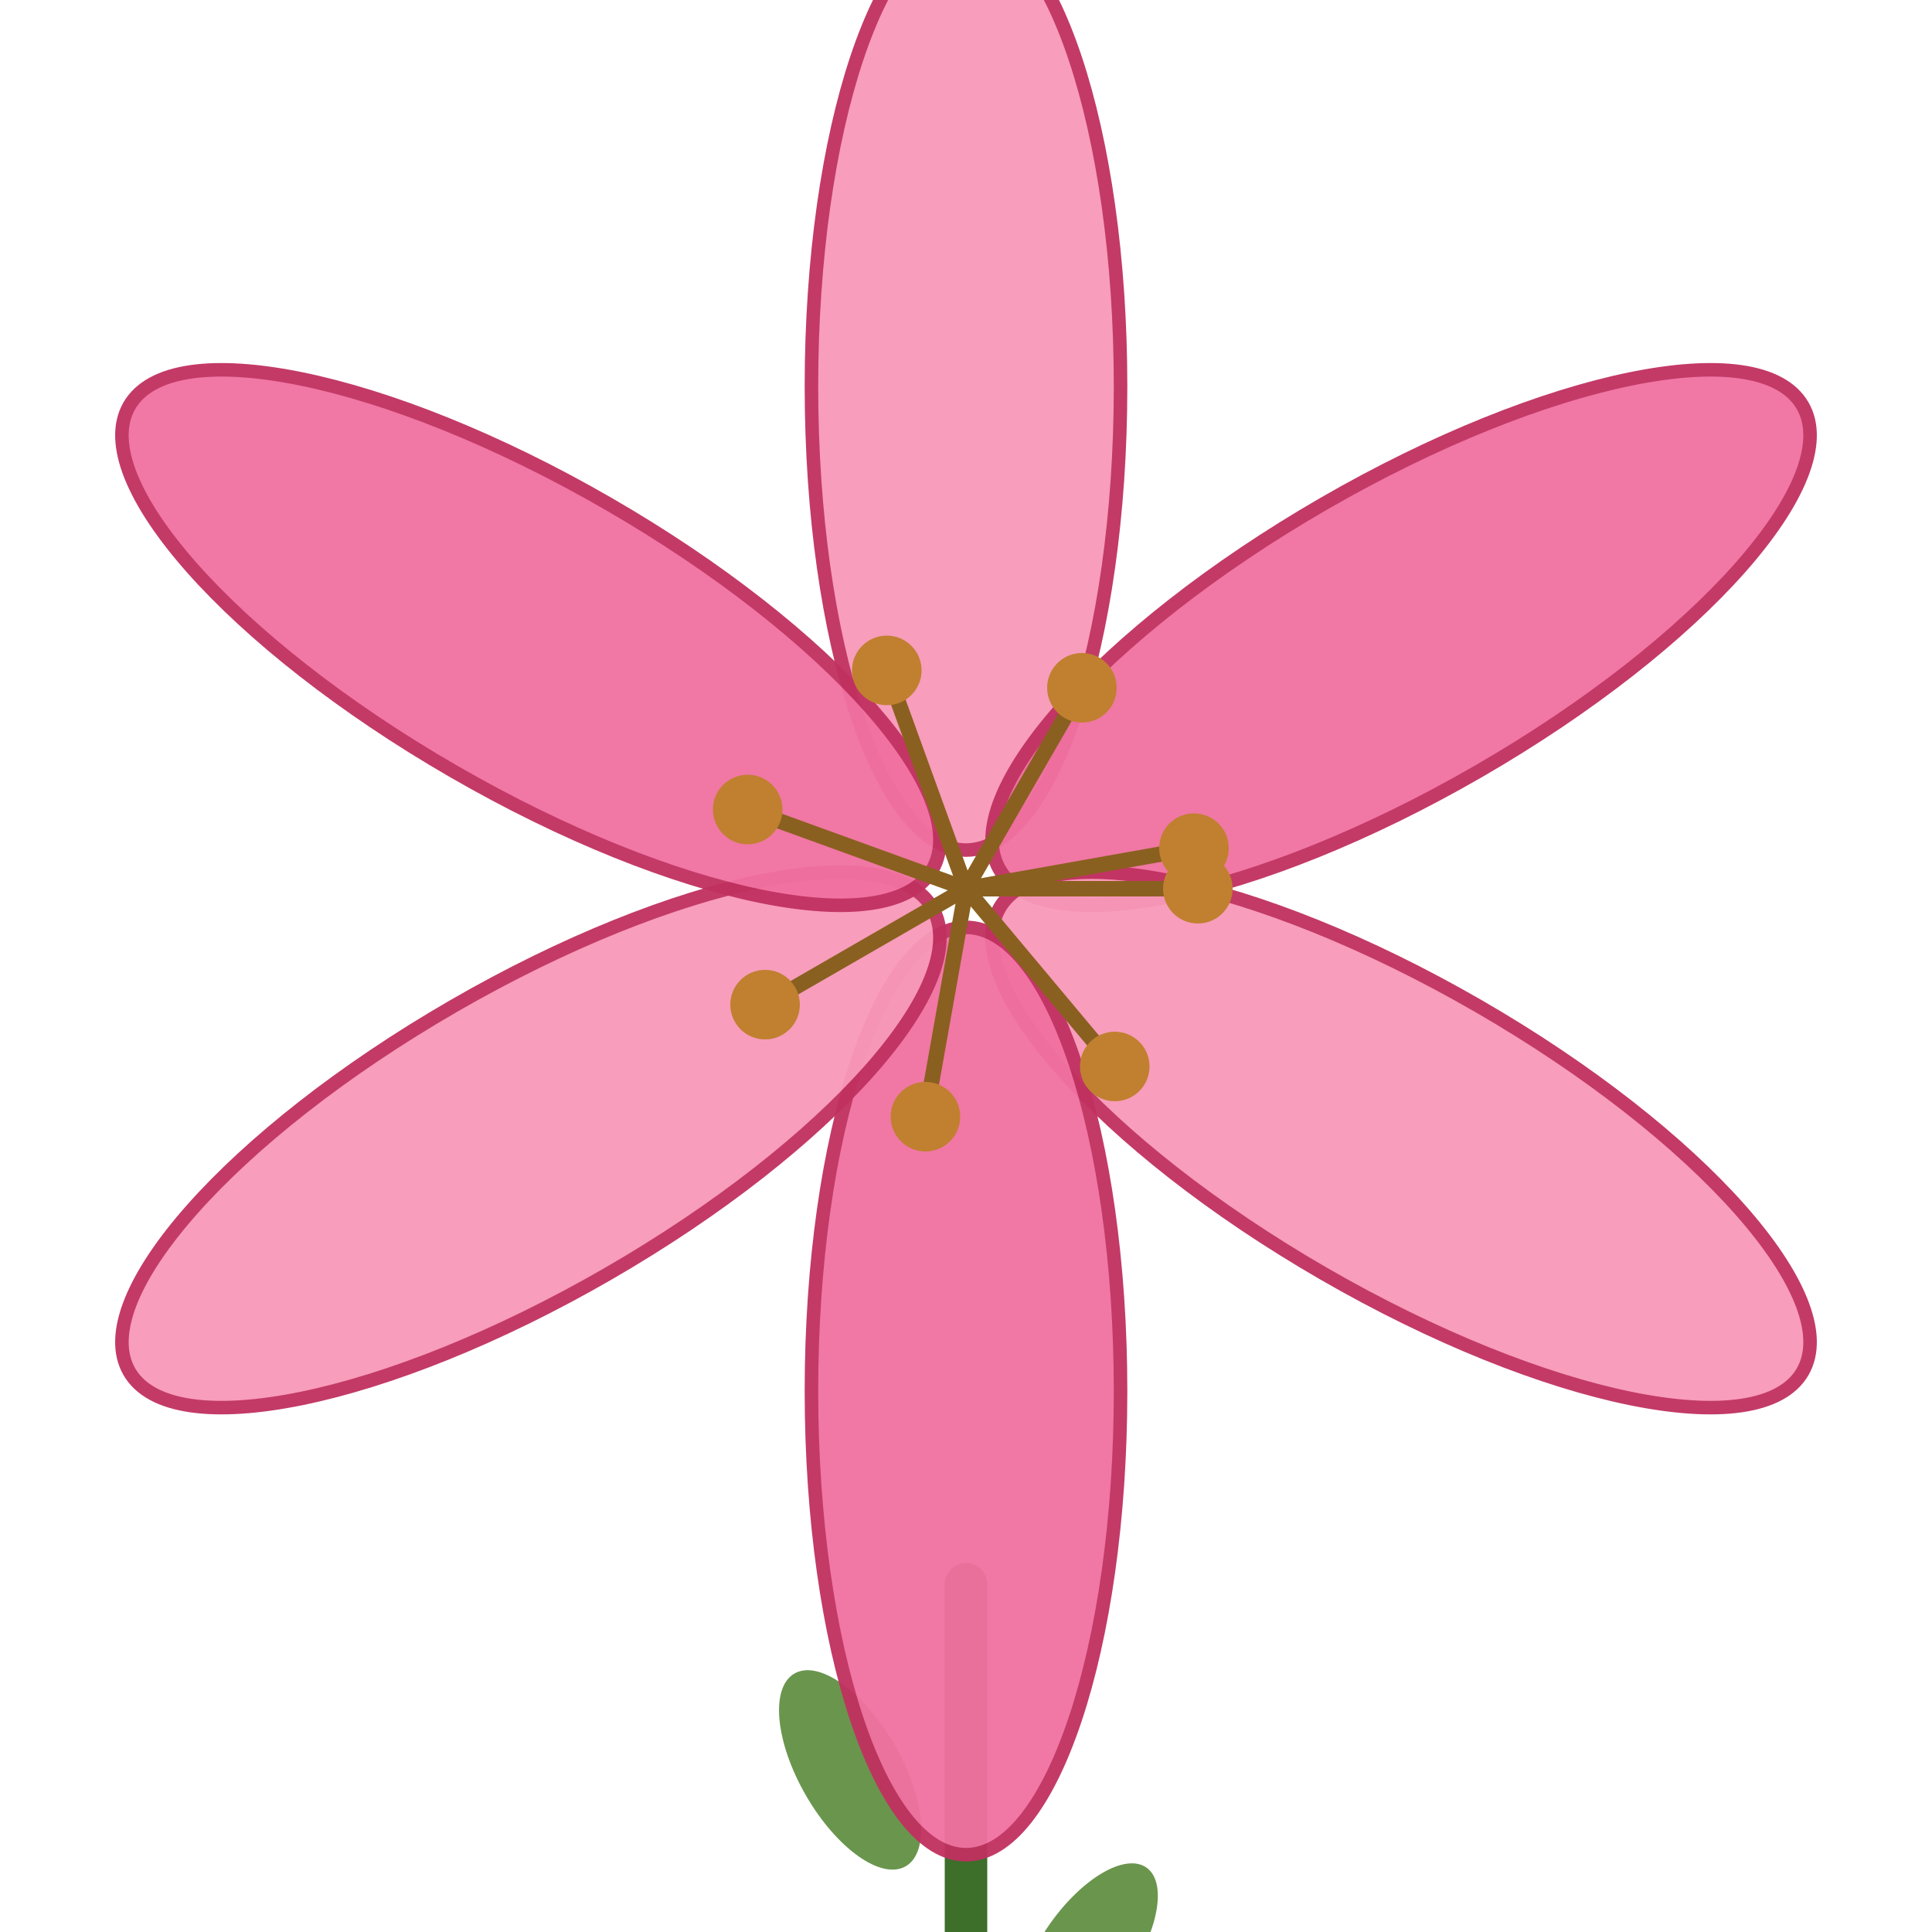
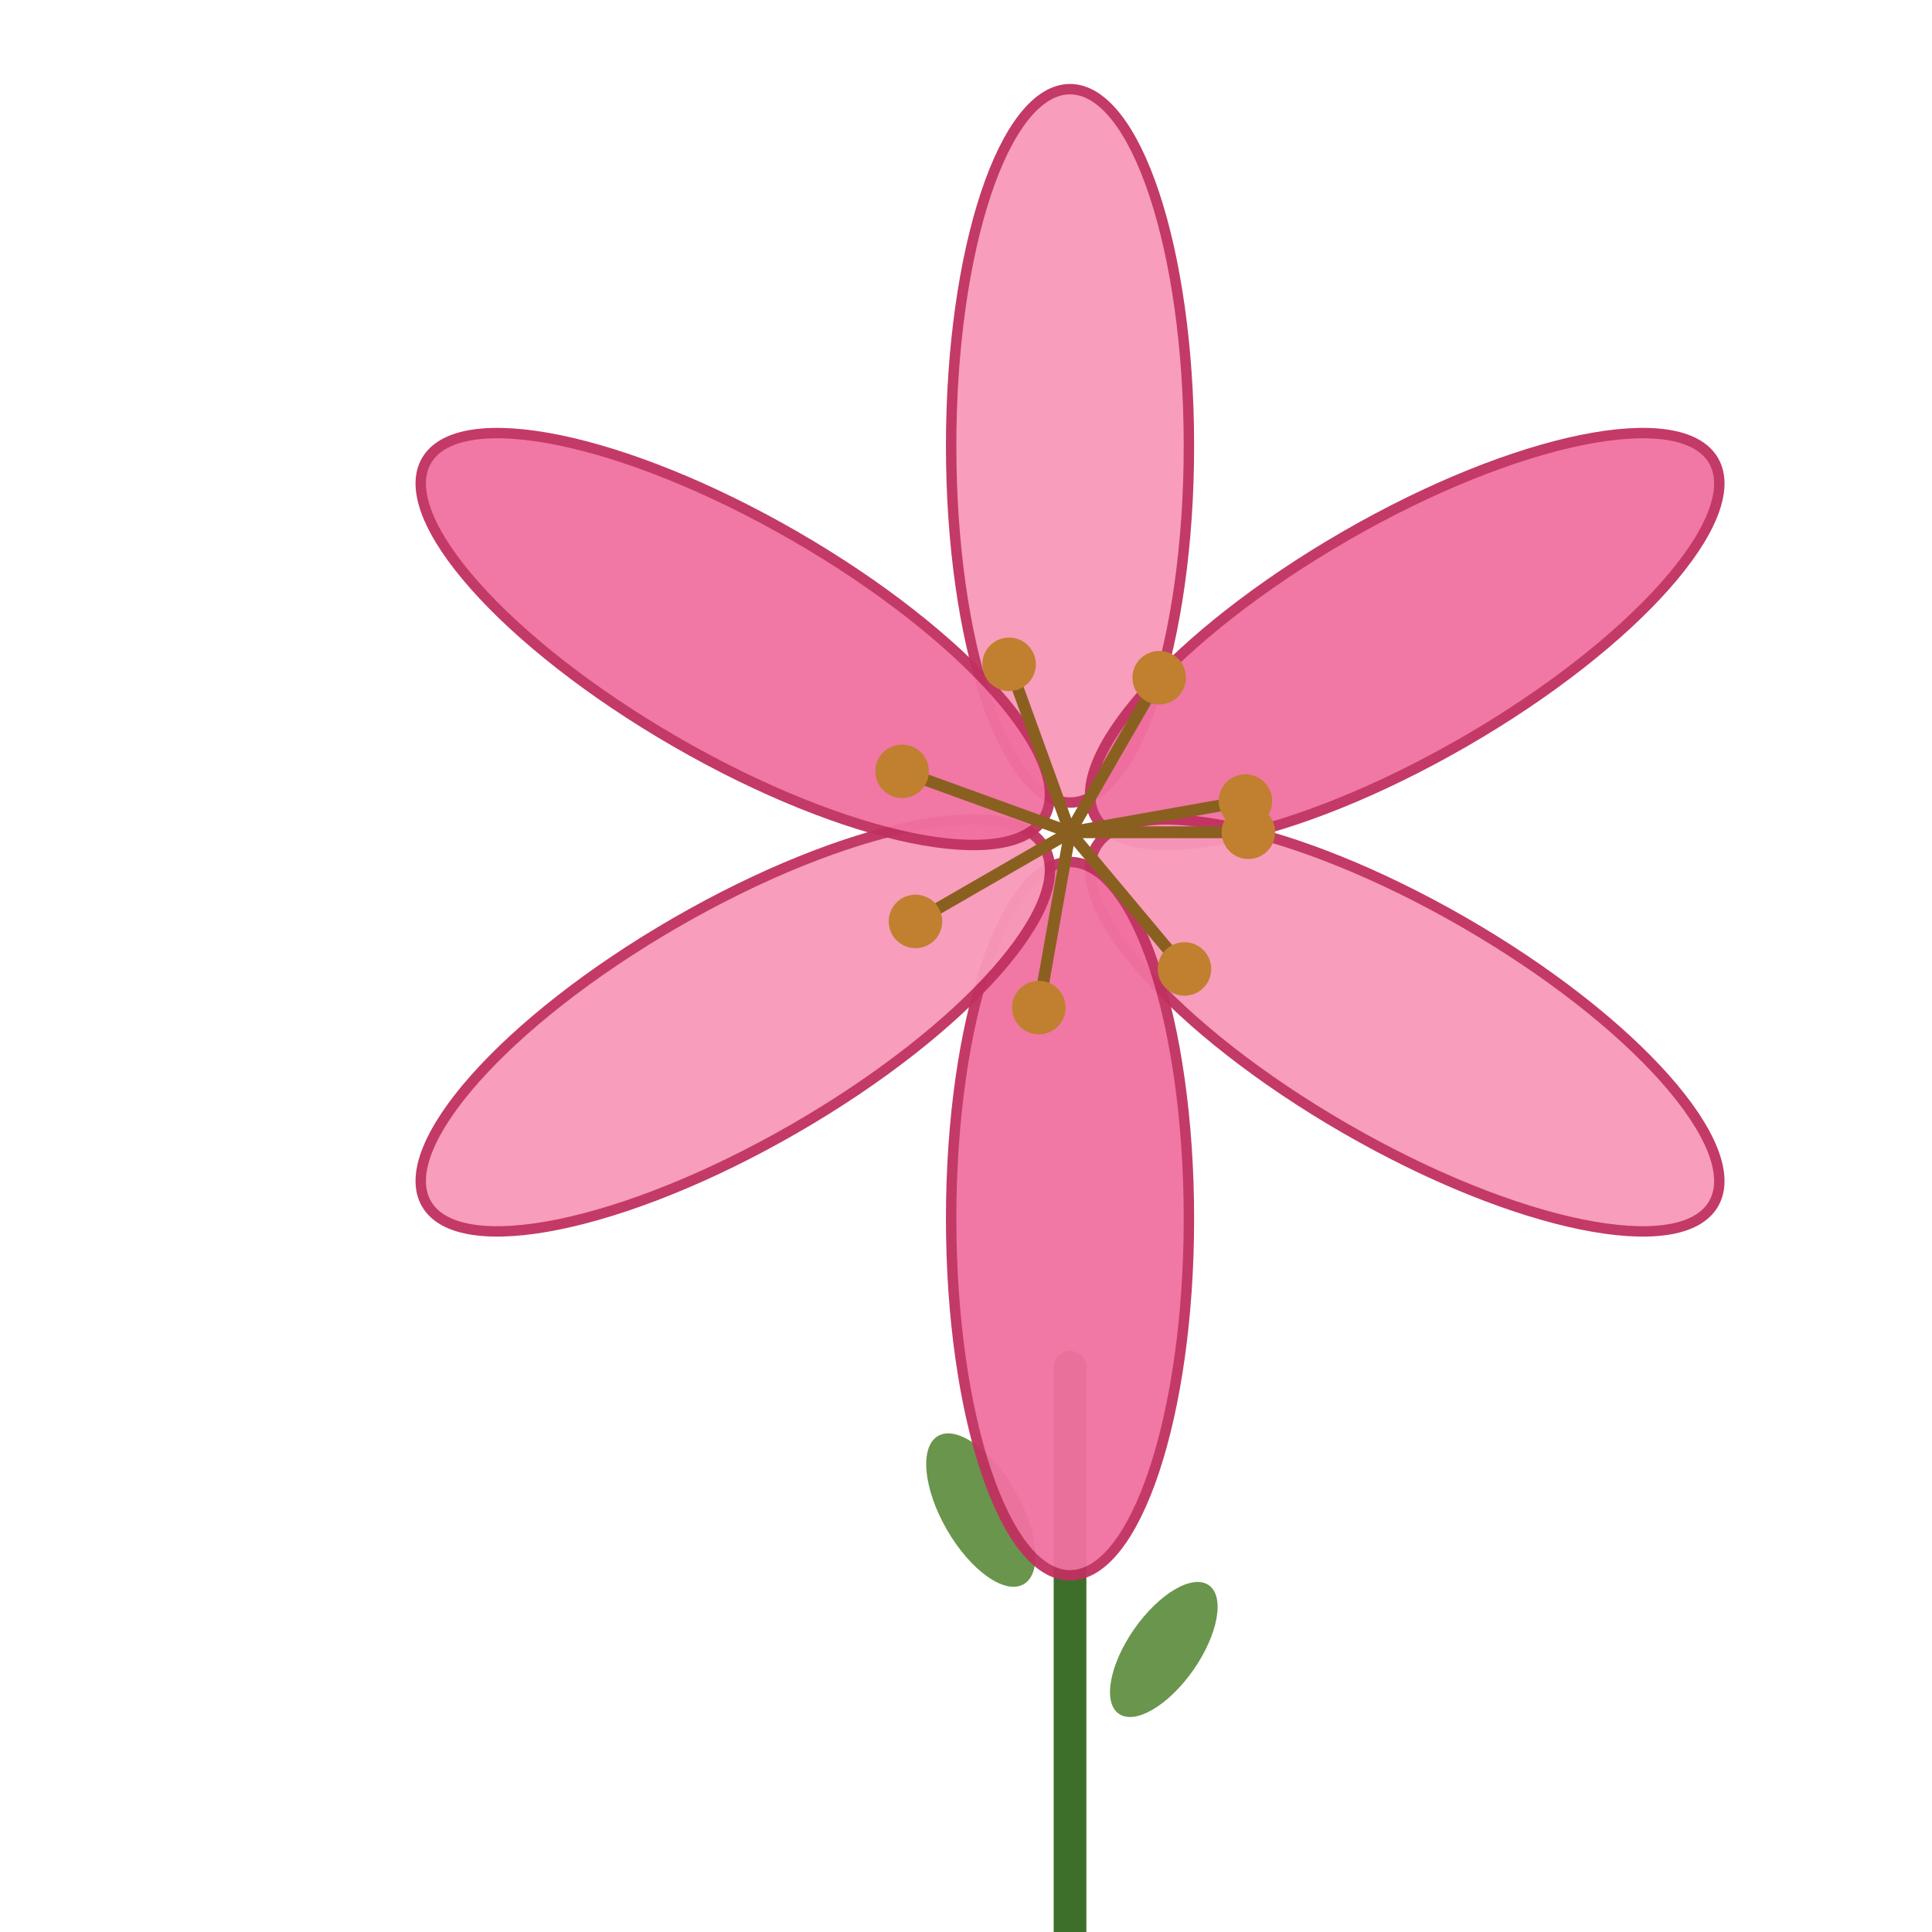
- <svg xmlns="http://www.w3.org/2000/svg" viewBox="0 0 100 100" width="100" height="100">
+ <svg xmlns="http://www.w3.org/2000/svg" viewBox="-2 -10 90 130" width="100" height="100">
  <line x1="50" y1="82" x2="50" y2="121" stroke="#3d6e2a" stroke-width="2.2" stroke-linecap="round" />
  <ellipse cx="44.00" cy="91.61" rx="2.64" ry="5.76" transform="rotate(-30.0 44.00 91.61)" fill="#5a8a3a" opacity="0.9" />
  <ellipse cx="56.31" cy="100.99" rx="2.42" ry="5.28" transform="rotate(35.0 56.31 100.99)" fill="#5a8a3a" opacity="0.9" />
  <ellipse cx="50.00" cy="20.00" rx="8" ry="24" transform="rotate(0.0 50.00 20.00)" fill="#f898b8" stroke="#c03060" stroke-width="0.7" opacity="0.95" />
  <ellipse cx="72.52" cy="33.00" rx="8" ry="24" transform="rotate(60.0 72.52 33.00)" fill="#f070a0" stroke="#c03060" stroke-width="0.7" opacity="0.95" />
  <ellipse cx="72.52" cy="59.00" rx="8" ry="24" transform="rotate(120.0 72.52 59.00)" fill="#f898b8" stroke="#c03060" stroke-width="0.7" opacity="0.95" />
  <ellipse cx="50.00" cy="72.00" rx="8" ry="24" transform="rotate(180.0 50.00 72.00)" fill="#f070a0" stroke="#c03060" stroke-width="0.7" opacity="0.95" />
  <ellipse cx="27.48" cy="59.00" rx="8" ry="24" transform="rotate(240.0 27.48 59.00)" fill="#f898b8" stroke="#c03060" stroke-width="0.7" opacity="0.95" />
  <ellipse cx="27.48" cy="33.00" rx="8" ry="24" transform="rotate(300.0 27.48 33.00)" fill="#f070a0" stroke="#c03060" stroke-width="0.7" opacity="0.95" />
  <line x1="50" y1="46" x2="62.0" y2="46.0" stroke="#8a6020" stroke-width="0.8" />
  <circle cx="62.0" cy="46.0" r="1.8" fill="#c08030" />
  <line x1="50" y1="46" x2="57.7" y2="55.2" stroke="#8a6020" stroke-width="0.8" />
  <circle cx="57.7" cy="55.2" r="1.8" fill="#c08030" />
  <line x1="50" y1="46" x2="47.9" y2="57.8" stroke="#8a6020" stroke-width="0.8" />
  <circle cx="47.9" cy="57.8" r="1.8" fill="#c08030" />
  <line x1="50" y1="46" x2="39.6" y2="52.0" stroke="#8a6020" stroke-width="0.8" />
  <circle cx="39.6" cy="52.0" r="1.8" fill="#c08030" />
  <line x1="50" y1="46" x2="38.7" y2="41.9" stroke="#8a6020" stroke-width="0.8" />
  <circle cx="38.7" cy="41.9" r="1.8" fill="#c08030" />
  <line x1="50" y1="46" x2="45.9" y2="34.7" stroke="#8a6020" stroke-width="0.8" />
  <circle cx="45.9" cy="34.7" r="1.8" fill="#c08030" />
  <line x1="50" y1="46" x2="56.0" y2="35.6" stroke="#8a6020" stroke-width="0.8" />
  <circle cx="56.0" cy="35.6" r="1.8" fill="#c08030" />
  <line x1="50" y1="46" x2="61.8" y2="43.9" stroke="#8a6020" stroke-width="0.8" />
  <circle cx="61.8" cy="43.9" r="1.8" fill="#c08030" />
</svg>
